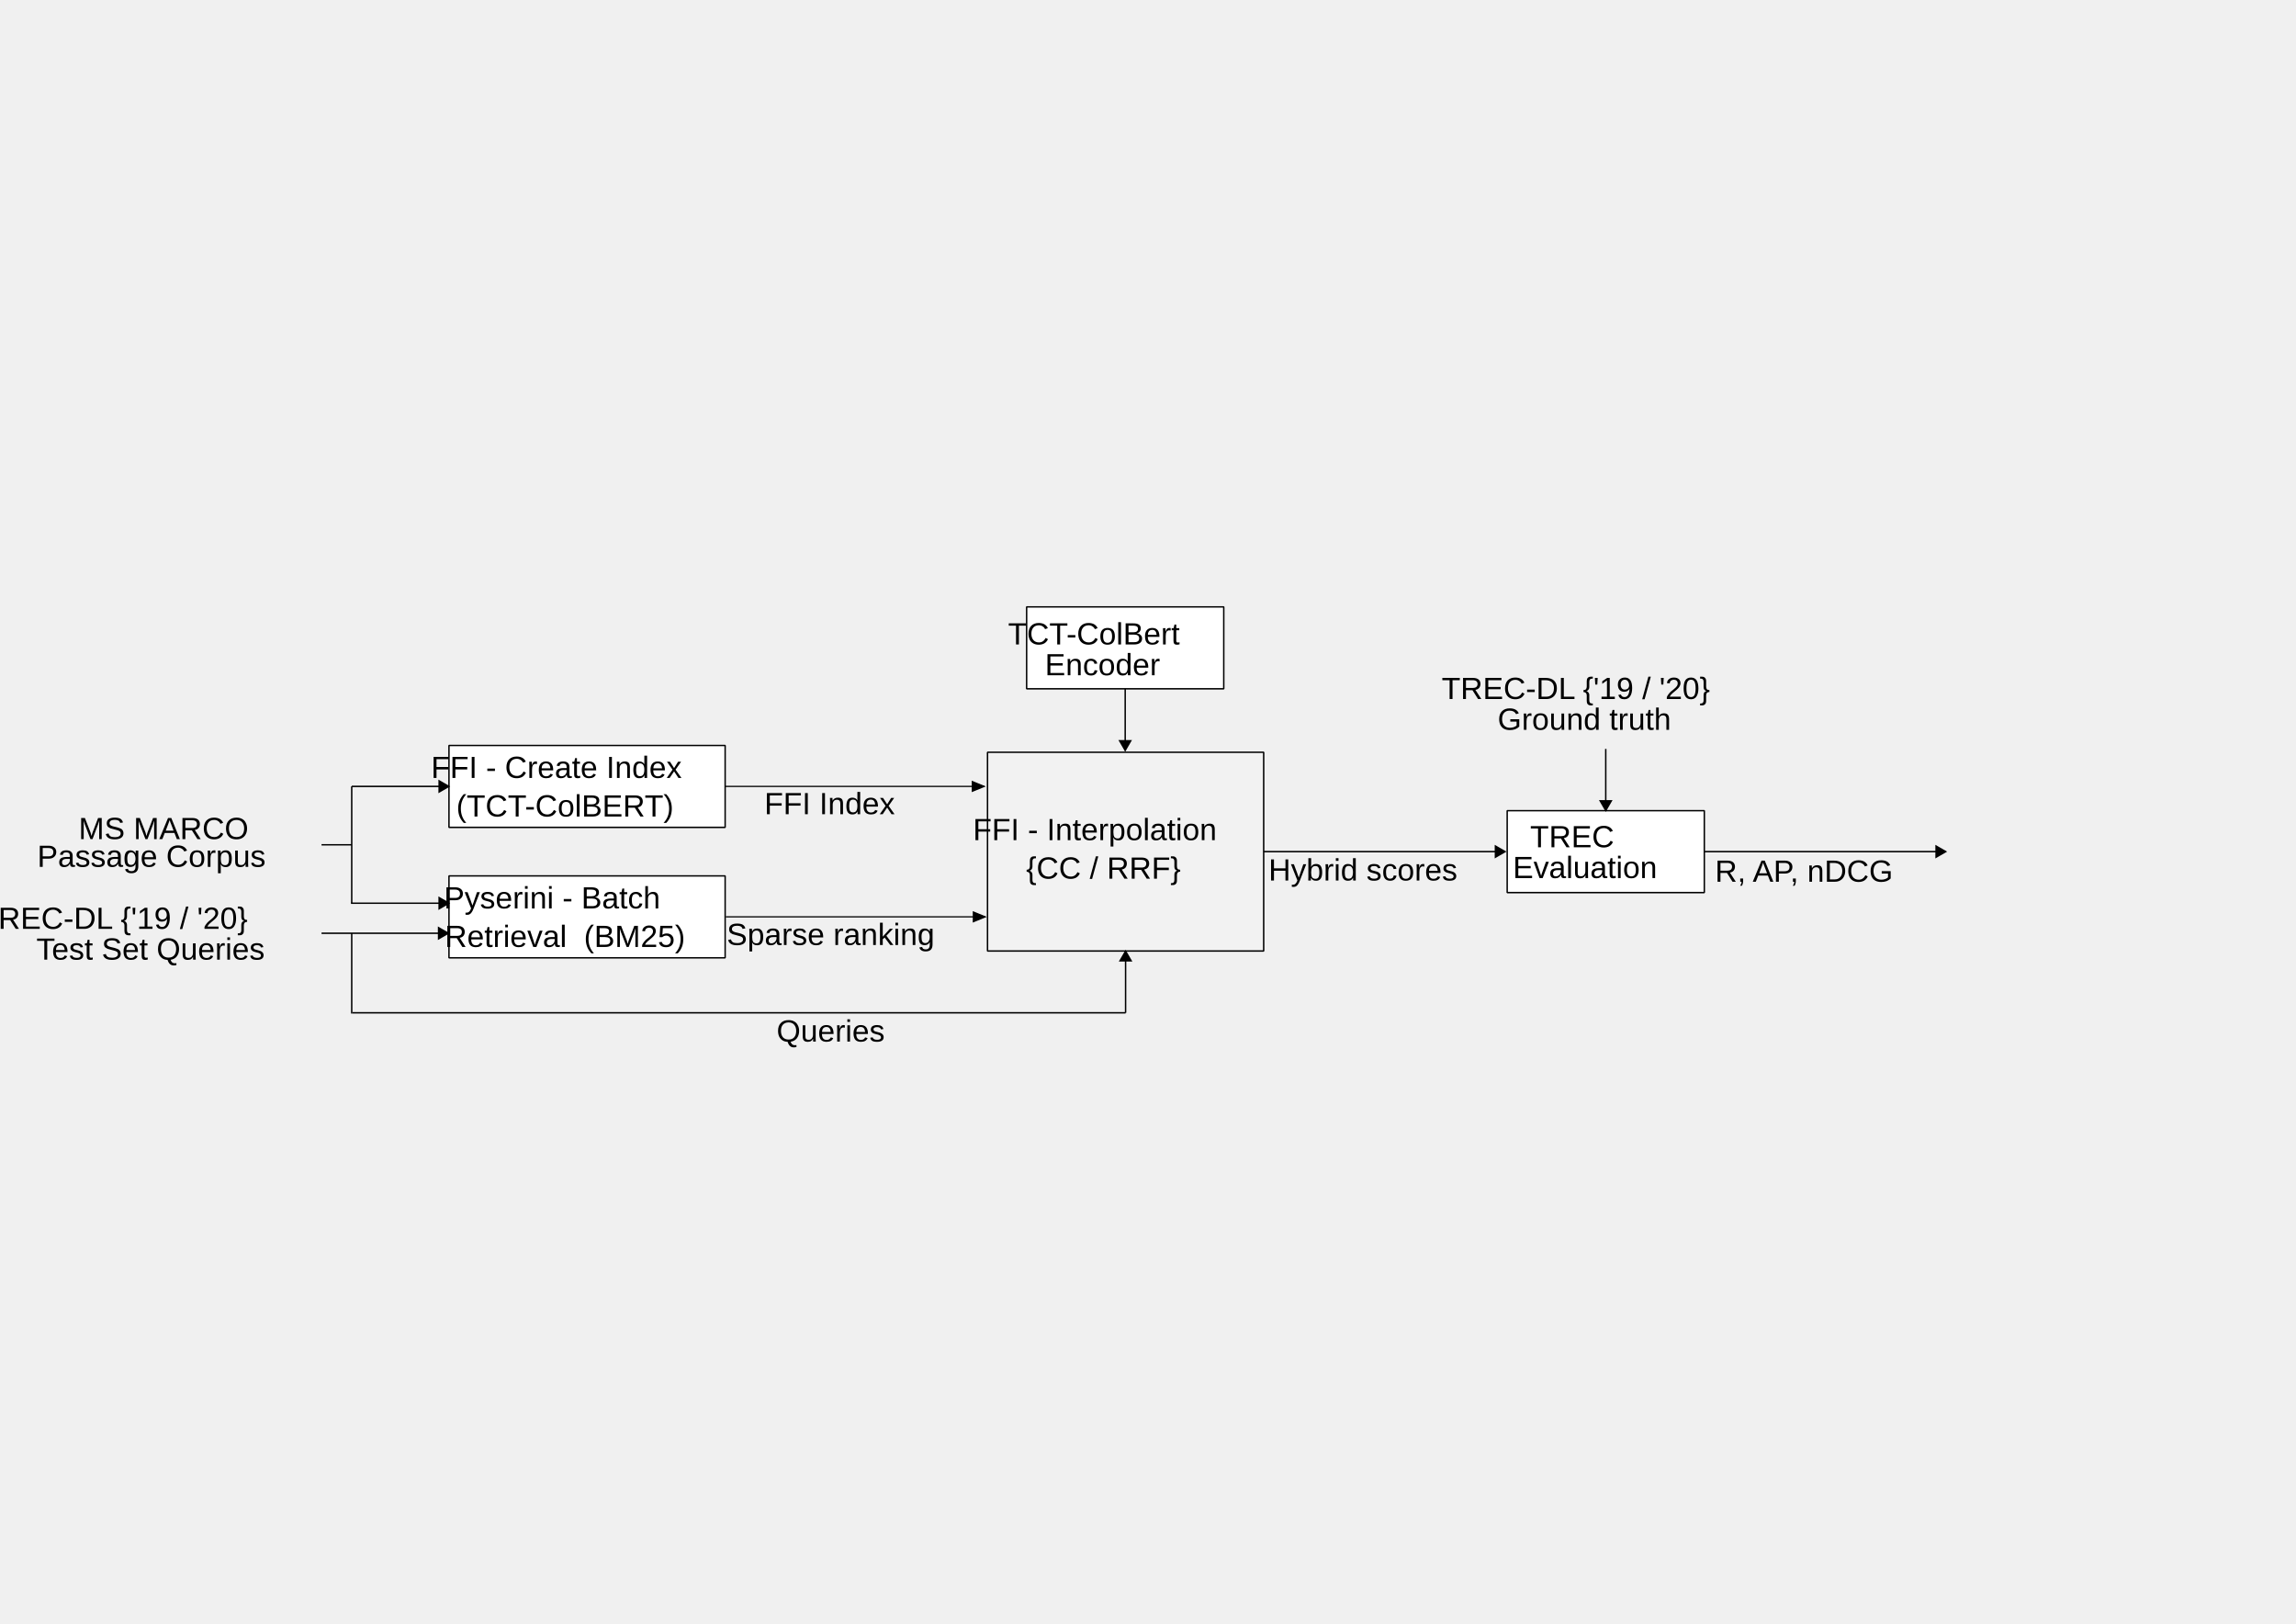
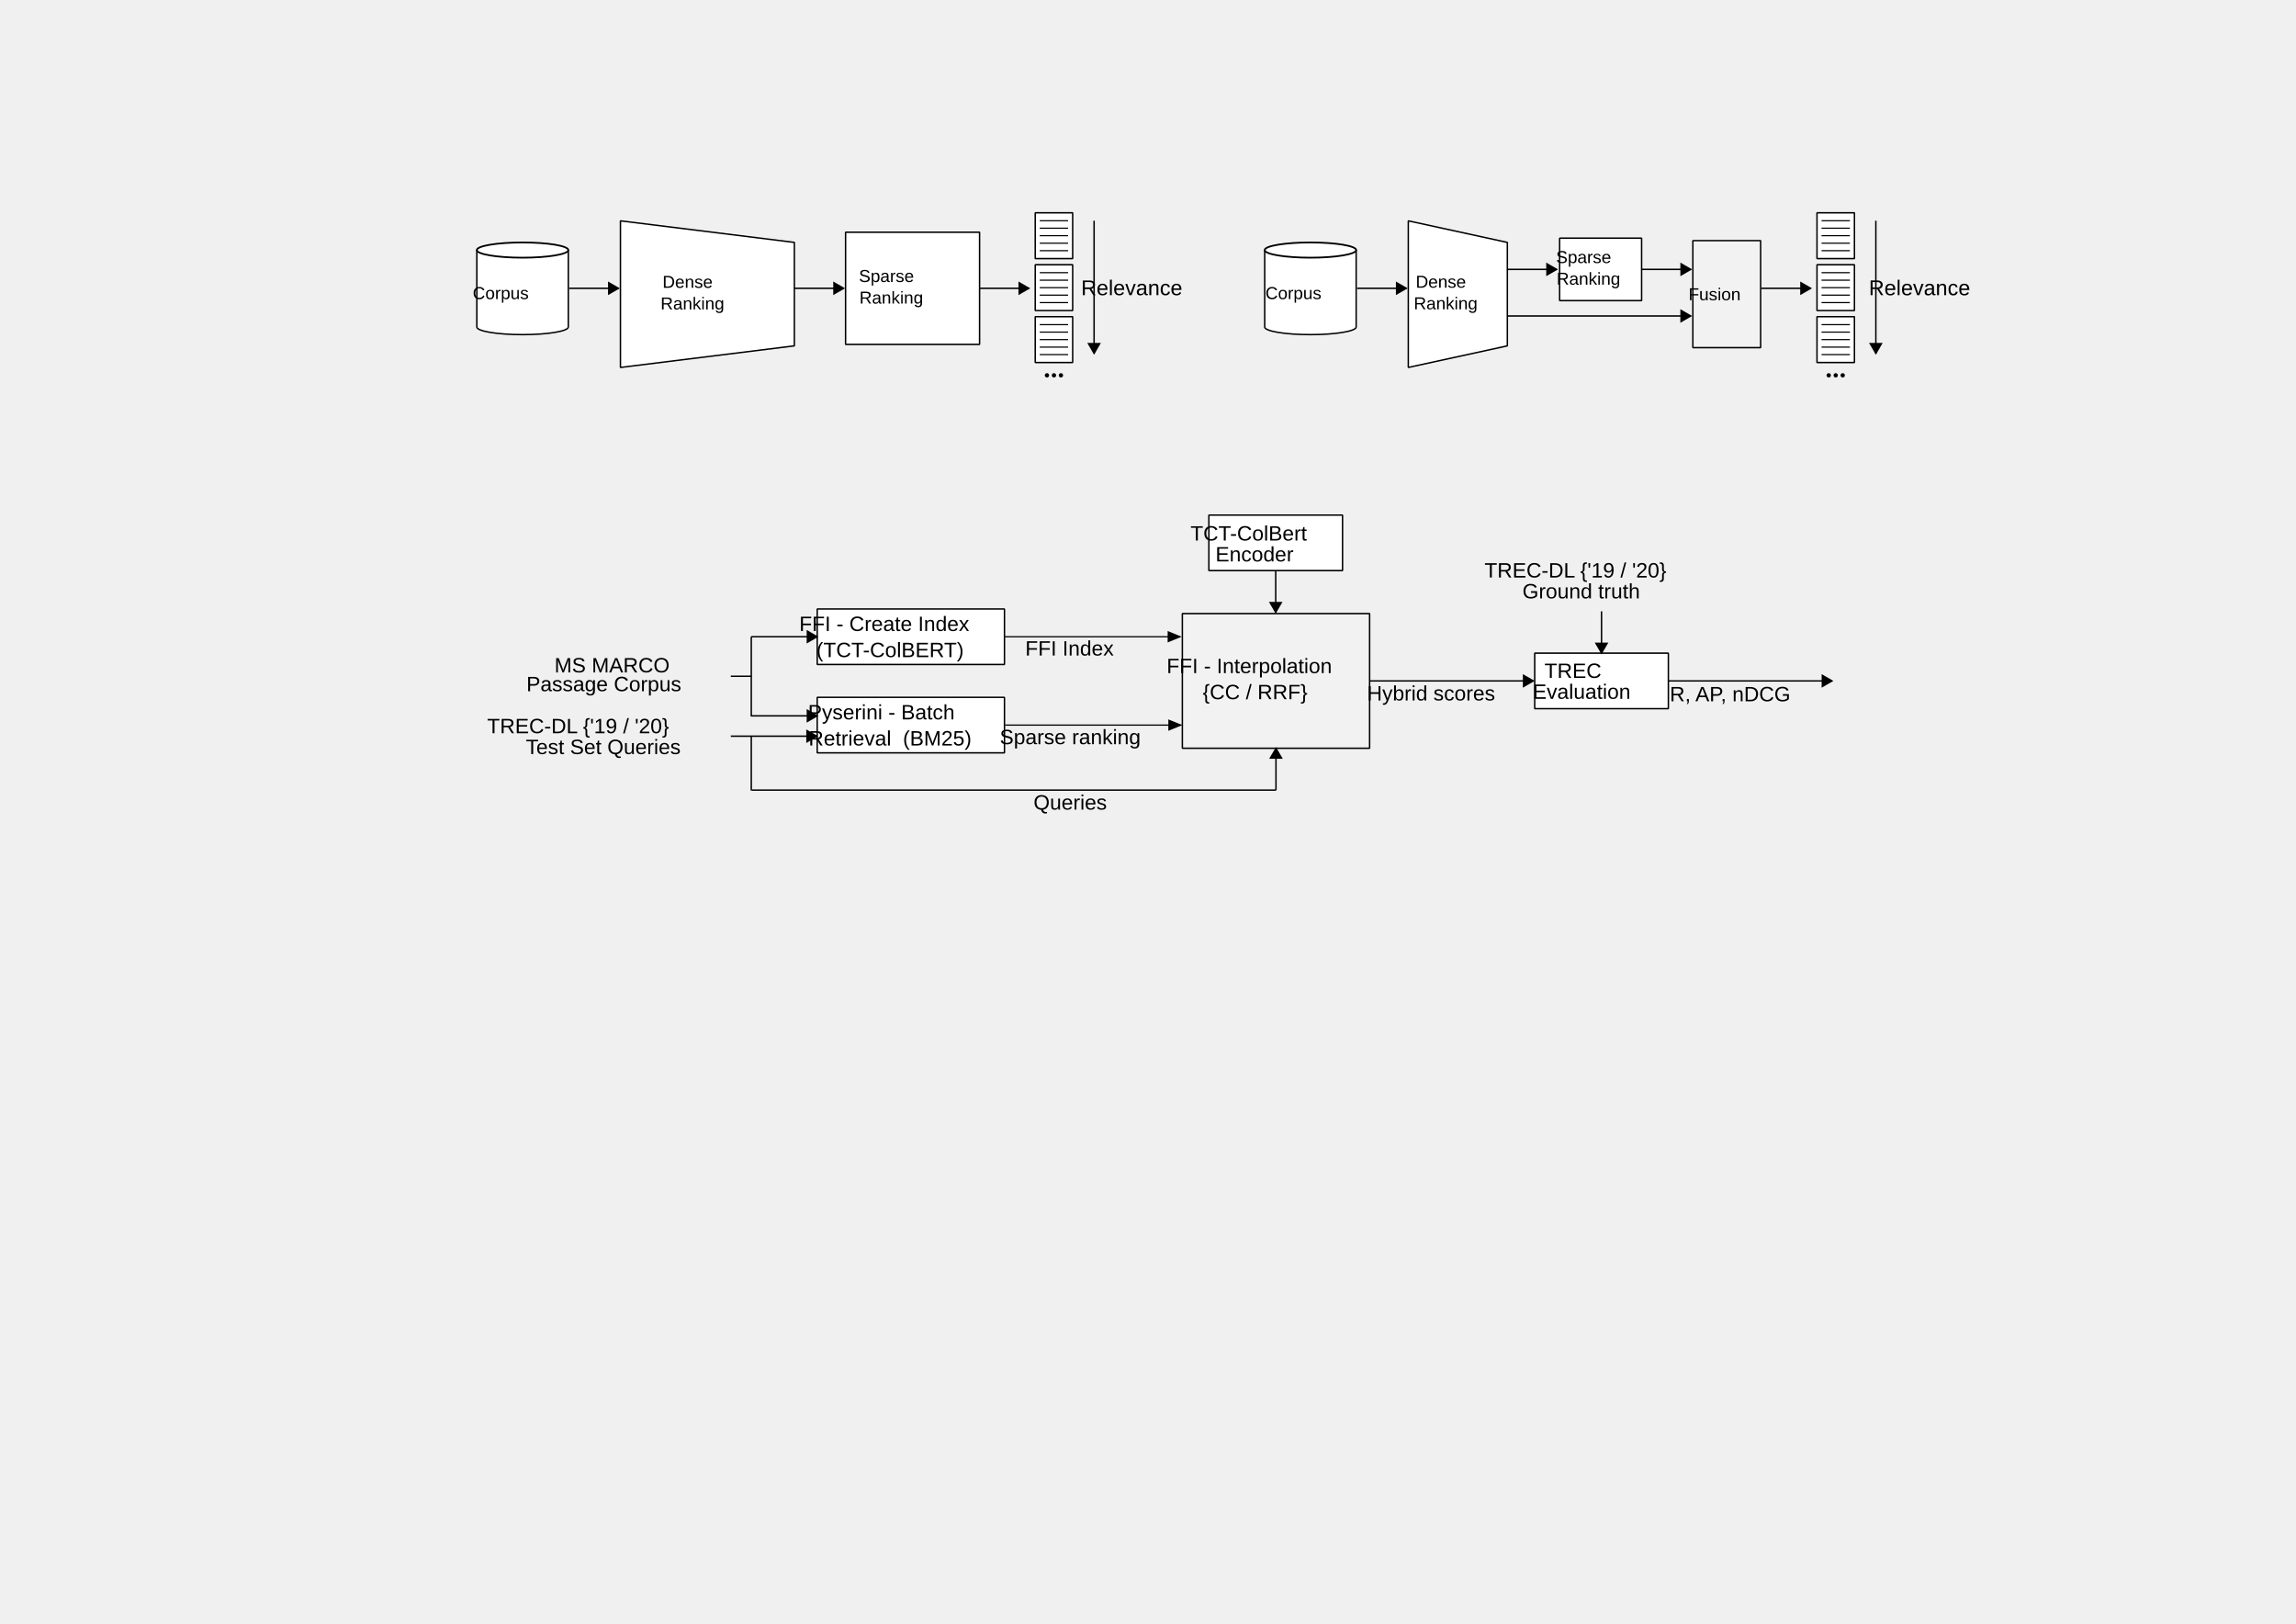
<svg xmlns="http://www.w3.org/2000/svg" width="297mm" height="210mm" viewBox="0 0 297 210" version="1.1" id="svg5" xml:space="preserve">
  <defs id="defs2">
    <marker style="overflow:visible" id="TriangleStart" refX="3" refY="0" orient="auto-start-reverse" markerWidth="8.189" markerHeight="9.467" viewBox="0 0 5.324 6.155" preserveAspectRatio="xMidYMid">
      <path transform="scale(0.5)" style="fill:context-stroke;fill-rule:evenodd;stroke:context-stroke;stroke-width:1pt" d="M 5.77,0 -2.88,5 V -5 Z" id="path135" />
    </marker>
  </defs>
  <g id="layer1">
-     <rect style="fill:#ffffff;stroke:#000000;stroke-width:0.186;stroke-linejoin:bevel" id="rect4303" width="25.499" height="10.596" x="132.801" y="78.489" />
-     <rect style="fill:#ffffff;stroke:#000000;stroke-width:0.186;stroke-linejoin:bevel" id="rect661" width="35.724" height="10.596" x="58.077" y="113.283" />
-     <rect style="fill:#ffffff;stroke:#000000;stroke-width:0.186;stroke-linejoin:bevel" id="rect677" width="35.724" height="10.596" x="58.077" y="96.412" />
-     <rect style="fill:#f2f2f2;stroke:#000000;stroke-width:0.186;stroke-linejoin:bevel" id="rect234" width="35.724" height="25.705" x="127.74" y="97.293" />
-     <text xml:space="preserve" style="font-size:3.991px;font-family:arial;-inkscape-font-specification:arial;text-align:center;text-anchor:middle;fill:#000000;stroke:none;stroke-width:0.186;stroke-linejoin:bevel" x="145.271" y="108.841" id="text342" transform="scale(1.001645,0.9983575)">
-       <tspan id="tspan340" x="145.271" y="108.841" style="fill:#000000;stroke:none;stroke-width:0.186">FFI - Interpolation</tspan>
-       <tspan x="145.271" y="113.829" style="fill:#000000;stroke:none;stroke-width:0.186" id="tspan659">{CC / RRF}</tspan>
-     </text>
-     <text xml:space="preserve" style="font-size:3.991px;font-family:arial;-inkscape-font-specification:arial;text-align:center;text-anchor:middle;fill:#000000;stroke:none;stroke-width:0.186;stroke-linejoin:bevel" x="75.737" y="117.685" id="text667" transform="scale(1.001645,0.9983575)">
-       <tspan x="75.737" y="117.685" style="fill:#000000;stroke:none;stroke-width:0.186" id="tspan665">Pyserini - Batch </tspan>
-       <tspan x="75.737" y="122.674" style="fill:#000000;stroke:none;stroke-width:0.186" id="tspan671">Retrieval  (BM25)</tspan>
-     </text>
-     <text xml:space="preserve" style="font-size:3.991px;font-family:arial;-inkscape-font-specification:arial;text-align:center;text-anchor:middle;fill:#000000;stroke:none;stroke-width:0.186;stroke-linejoin:bevel" x="75.737" y="100.787" id="text683" transform="scale(1.001645,0.9983575)">
-       <tspan x="75.737" y="100.787" style="fill:#000000;stroke:none;stroke-width:0.186" id="tspan681">FFI - Create Index</tspan>
-       <tspan x="76.291" y="105.776" style="fill:#000000;stroke:none;stroke-width:0.186" id="tspan687">(TCT-ColBERT) </tspan>
-     </text>
-     <text xml:space="preserve" style="font-size:3.991px;line-height:0.9;font-family:arial;-inkscape-font-specification:arial;text-align:center;text-anchor:middle;fill:#000000;stroke:none;stroke-width:0.186;stroke-linejoin:bevel" x="39.863" y="108.703" id="text1806" transform="scale(1.001645,0.9983575)">
-       <tspan x="39.863" y="108.703" style="text-align:end;text-anchor:end;fill:#000000;stroke:none;stroke-width:0.186" id="tspan1804">MS MARCO</tspan>
-       <tspan x="39.863" y="112.295" style="text-align:end;text-anchor:end;fill:#000000;stroke:none;stroke-width:0.186" id="tspan1810">Passage Corpus</tspan>
-     </text>
-     <path style="fill:#000000;stroke:#000000;stroke-width:0.186;stroke-linejoin:bevel" d="m 45.497,101.71 v 15.104" id="path1812" />
-     <path style="fill:#000000;stroke:#000000;stroke-width:0.186;stroke-linejoin:bevel;marker-start:url(#TriangleStart)" d="M 58.077,101.71 H 45.497" id="path1782" />
-     <path style="fill:#000000;stroke:#000000;stroke-width:0.186;stroke-linejoin:bevel;marker-start:url(#TriangleStart)" d="M 58.077,116.814 H 45.404" id="path1784" />
-     <path style="fill:#000000;stroke:#000000;stroke-width:0.186;stroke-linejoin:bevel;marker-start:url(#TriangleStart)" d="M 58.005,120.7 H 41.593" id="path1814" />
-     <text xml:space="preserve" style="font-size:3.991px;line-height:1;font-family:arial;-inkscape-font-specification:arial;text-align:center;text-anchor:middle;fill:#000000;stroke:none;stroke-width:0.186;stroke-linejoin:bevel" x="39.738" y="120.331" id="text1820" transform="scale(1.001645,0.9983575)">
-       <tspan x="39.738" y="120.331" style="text-align:end;text-anchor:end;fill:#000000;stroke:none;stroke-width:0.186" id="tspan1818">TREC-DL {'19 / '20}</tspan>
-       <tspan x="39.738" y="124.322" style="text-align:end;text-anchor:end;fill:#000000;stroke:none;stroke-width:0.186" id="tspan1824">Test Set Queries</tspan>
-     </text>
-     <path style="fill:#000000;stroke:#000000;stroke-width:0.186;stroke-linejoin:bevel" d="M 45.497,109.262 H 41.593" id="path1826" />
-     <g id="g1856" transform="matrix(1.411115,0,0,1,-45.32982,0)" style="stroke-width:0.842">
-       <path style="fill:#000000;stroke:#000000;stroke-width:0.157;stroke-linejoin:bevel;marker-start:url(#TriangleStart)" d="M 122.448,118.581 H 98.656" id="path759" />
-       <path style="fill:#000000;stroke:#000000;stroke-width:0.157;stroke-linejoin:bevel;marker-start:url(#TriangleStart)" d="M 122.355,101.71 H 98.563" id="path1852" />
-     </g>
-     <text xml:space="preserve" style="font-size:3.991px;font-family:arial;-inkscape-font-specification:arial;text-align:center;text-anchor:middle;fill:#000000;stroke:none;stroke-width:0.186;stroke-linejoin:bevel" x="109.911" y="105.477" id="text1944" transform="scale(1.001645,0.9983575)">
-       <tspan x="109.911" y="105.477" style="fill:#000000;stroke:none;stroke-width:0.186" id="tspan1942">FFI Index</tspan>
-     </text>
-     <text xml:space="preserve" style="font-size:3.991px;font-family:arial;-inkscape-font-specification:arial;text-align:center;text-anchor:middle;fill:#000000;stroke:none;stroke-width:0.186;stroke-linejoin:bevel" x="110.047" y="122.424" id="text1950" transform="scale(1.001645,0.9983575)">
-       <tspan x="110.047" y="122.424" style="fill:#000000;stroke:none;stroke-width:0.186" id="tspan1948">Sparse ranking</tspan>
-     </text>
-     <text xml:space="preserve" style="font-size:3.991px;line-height:1;font-family:arial;-inkscape-font-specification:arial;text-align:center;text-anchor:middle;fill:#000000;stroke:none;stroke-width:0.186;stroke-linejoin:bevel" x="145.148" y="83.49" id="text2735" transform="scale(1.001645,0.9983575)">
-       <tspan x="145.148" y="83.49" style="fill:#000000;stroke:none;stroke-width:0.186" id="tspan2733">TCT-ColBert</tspan>
-       <tspan x="145.148" y="87.481" style="fill:#000000;stroke:none;stroke-width:0.186" id="tspan4213">Encoder</tspan>
-     </text>
-     <path style="fill:#000000;stroke:#000000;stroke-width:0.186;stroke-linejoin:bevel;marker-start:url(#TriangleStart)" d="M 145.55,97.075 V 89.085" id="path4219" />
-     <path style="fill:#000000;stroke:#000000;stroke-width:0.186;stroke-linejoin:bevel;marker-start:url(#TriangleStart)" d="m 145.601,122.998 v 7.99" id="path4251" />
-     <path style="fill:#000000;stroke:#000000;stroke-width:0.186;stroke-linejoin:bevel" d="M 145.601,130.988 H 45.59" id="path4255" />
-     <path style="fill:#000000;stroke:#000000;stroke-width:0.186;stroke-linejoin:bevel" d="m 45.497,120.7 v 10.381" id="path4257" />
-     <text xml:space="preserve" style="font-size:3.991px;font-family:arial;-inkscape-font-specification:arial;text-align:center;text-anchor:middle;fill:#000000;stroke:none;stroke-width:0.186;stroke-linejoin:bevel" x="110.051" y="134.935" id="text4358" transform="scale(1.001645,0.9983575)">
-       <tspan x="110.051" y="134.935" style="fill:#000000;stroke:none;stroke-width:0.186" id="tspan4356">Queries</tspan>
-     </text>
-     <path style="fill:#000000;stroke:#000000;stroke-width:0.186;stroke-linejoin:bevel;marker-start:url(#TriangleStart)" d="M 194.715,110.145 H 163.463" id="path4409" />
-     <rect style="fill:#ffffff;stroke:#000000;stroke-width:0.186;stroke-linejoin:bevel" id="rect4415" width="25.499" height="10.596" x="194.963" y="104.847" />
-     <text xml:space="preserve" style="font-size:3.991px;line-height:1;font-family:arial;-inkscape-font-specification:arial;text-align:center;text-anchor:middle;fill:#000000;stroke:none;stroke-width:0.186;stroke-linejoin:bevel" x="207.466" y="109.76" id="text4421" transform="scale(1.001645,0.9983575)">
-       <tspan x="207.466" y="109.76" style="fill:#000000;stroke:none;stroke-width:0.186" id="tspan4425">TREC </tspan>
-       <tspan x="207.466" y="113.751" style="fill:#000000;stroke:none;stroke-width:0.186" id="tspan515">Evaluation</tspan>
-     </text>
-     <text xml:space="preserve" style="font-size:3.991px;font-family:arial;-inkscape-font-specification:arial;text-align:center;text-anchor:middle;fill:#000000;stroke:none;stroke-width:0.186;stroke-linejoin:bevel" x="178.791" y="114.065" id="text4429" transform="scale(1.001645,0.9983575)">
-       <tspan x="178.791" y="114.065" style="fill:#000000;stroke:none;stroke-width:0.186" id="tspan4427">Hybrid scores</tspan>
-     </text>
-     <path style="fill:#000000;stroke:#000000;stroke-width:0.186;stroke-linejoin:bevel;marker-start:url(#TriangleStart)" d="M 207.713,104.847 V 96.858" id="path4431" />
-     <text xml:space="preserve" style="font-size:3.991px;line-height:1;font-family:arial;-inkscape-font-specification:arial;text-align:center;text-anchor:middle;fill:#000000;stroke:none;stroke-width:0.186;stroke-linejoin:bevel" x="207.382" y="90.556" id="text4655" transform="scale(1.001645,0.9983575)">
-       <tspan x="207.382" y="90.556" style="fill:#000000;stroke:none;stroke-width:0.186" id="tspan4653">TREC-DL {'19 / '20}</tspan>
-       <tspan x="207.382" y="94.547" style="fill:#000000;stroke:none;stroke-width:0.186" id="tspan4659">Ground truth</tspan>
-     </text>
-     <path style="fill:#000000;stroke:#000000;stroke-width:0.186;stroke-linejoin:bevel;marker-start:url(#TriangleStart)" d="M 251.715,110.145 H 220.463" id="path4719" />
-     <text xml:space="preserve" style="font-size:3.991px;font-family:arial;-inkscape-font-specification:arial;text-align:center;text-anchor:middle;fill:#000000;stroke:none;stroke-width:0.186;stroke-linejoin:bevel" x="235.748" y="114.227" id="text4782" transform="scale(1.001645,0.9983575)">
-       <tspan x="235.748" y="114.227" style="fill:#000000;stroke:none;stroke-width:0.186" id="tspan4780">R, AP, nDCG</tspan>
-     </text>
+     <g id="g3992" transform="matrix(0.6780217,0,0,0.6774891,66.3339,13.44288)" style="stroke-width:1.475">
+       <rect style="fill:#ffffff;stroke:#000000;stroke-width:0.274;stroke-linejoin:bevel" id="rect4303" width="25.499" height="10.596" x="132.801" y="78.489" />
+       <rect style="fill:#ffffff;stroke:#000000;stroke-width:0.274;stroke-linejoin:bevel" id="rect661" width="35.724" height="10.596" x="58.077" y="113.283" />
+       <rect style="fill:#ffffff;stroke:#000000;stroke-width:0.274;stroke-linejoin:bevel" id="rect677" width="35.724" height="10.596" x="58.077" y="96.412" />
+       <rect style="fill:#f2f2f2;stroke:#000000;stroke-width:0.274;stroke-linejoin:bevel" id="rect234" width="35.724" height="25.705" x="127.74" y="97.293" />
+       <text xml:space="preserve" style="font-size:3.991px;font-family:arial;-inkscape-font-specification:arial;text-align:center;text-anchor:middle;fill:#000000;stroke:none;stroke-width:0.274;stroke-linejoin:bevel" x="145.271" y="108.841" id="text342" transform="scale(1.001645,0.9983575)">
+         <tspan id="tspan340" x="145.271" y="108.841" style="fill:#000000;stroke:none;stroke-width:0.274">FFI - Interpolation</tspan>
+         <tspan x="145.271" y="113.829" style="fill:#000000;stroke:none;stroke-width:0.274" id="tspan659">{CC / RRF}</tspan>
+       </text>
+       <text xml:space="preserve" style="font-size:3.991px;font-family:arial;-inkscape-font-specification:arial;text-align:center;text-anchor:middle;fill:#000000;stroke:none;stroke-width:0.274;stroke-linejoin:bevel" x="75.737" y="117.685" id="text667" transform="scale(1.001645,0.9983575)">
+         <tspan x="75.737" y="117.685" style="fill:#000000;stroke:none;stroke-width:0.274" id="tspan665">Pyserini - Batch </tspan>
+         <tspan x="75.737" y="122.674" style="fill:#000000;stroke:none;stroke-width:0.274" id="tspan671">Retrieval  (BM25)</tspan>
+       </text>
+       <text xml:space="preserve" style="font-size:3.991px;font-family:arial;-inkscape-font-specification:arial;text-align:center;text-anchor:middle;fill:#000000;stroke:none;stroke-width:0.274;stroke-linejoin:bevel" x="75.737" y="100.787" id="text683" transform="scale(1.001645,0.9983575)">
+         <tspan x="75.737" y="100.787" style="fill:#000000;stroke:none;stroke-width:0.274" id="tspan681">FFI - Create Index</tspan>
+         <tspan x="76.291" y="105.776" style="fill:#000000;stroke:none;stroke-width:0.274" id="tspan687">(TCT-ColBERT) </tspan>
+       </text>
+       <text xml:space="preserve" style="font-size:3.991px;line-height:0.9;font-family:arial;-inkscape-font-specification:arial;text-align:center;text-anchor:middle;fill:#000000;stroke:none;stroke-width:0.274;stroke-linejoin:bevel" x="39.863" y="108.703" id="text1806" transform="scale(1.001645,0.9983575)">
+         <tspan x="39.863" y="108.703" style="text-align:end;text-anchor:end;fill:#000000;stroke:none;stroke-width:0.274" id="tspan1804">MS MARCO</tspan>
+         <tspan x="39.863" y="112.295" style="text-align:end;text-anchor:end;fill:#000000;stroke:none;stroke-width:0.274" id="tspan1810">Passage Corpus</tspan>
+       </text>
+       <path style="fill:#000000;stroke:#000000;stroke-width:0.274;stroke-linejoin:bevel" d="m 45.497,101.71 v 15.104" id="path1812" />
+       <path style="fill:#000000;stroke:#000000;stroke-width:0.274;stroke-linejoin:bevel;marker-start:url(#TriangleStart)" d="M 58.077,101.71 H 45.497" id="path1782" />
+       <path style="fill:#000000;stroke:#000000;stroke-width:0.274;stroke-linejoin:bevel;marker-start:url(#TriangleStart)" d="M 58.077,116.814 H 45.404" id="path1784" />
+       <path style="fill:#000000;stroke:#000000;stroke-width:0.274;stroke-linejoin:bevel;marker-start:url(#TriangleStart)" d="M 58.005,120.7 H 41.593" id="path1814" />
+       <text xml:space="preserve" style="font-size:3.991px;line-height:1;font-family:arial;-inkscape-font-specification:arial;text-align:center;text-anchor:middle;fill:#000000;stroke:none;stroke-width:0.274;stroke-linejoin:bevel" x="39.738" y="120.331" id="text1820" transform="scale(1.001645,0.9983575)">
+         <tspan x="39.738" y="120.331" style="text-align:end;text-anchor:end;fill:#000000;stroke:none;stroke-width:0.274" id="tspan1818">TREC-DL {'19 / '20}</tspan>
+         <tspan x="39.738" y="124.322" style="text-align:end;text-anchor:end;fill:#000000;stroke:none;stroke-width:0.274" id="tspan1824">Test Set Queries</tspan>
+       </text>
+       <path style="fill:#000000;stroke:#000000;stroke-width:0.274;stroke-linejoin:bevel" d="M 45.497,109.262 H 41.593" id="path1826" />
+       <g id="g1856" transform="matrix(1.411115,0,0,1,-45.32982,0)" style="stroke-width:1.242">
+         <path style="fill:#000000;stroke:#000000;stroke-width:0.231;stroke-linejoin:bevel;marker-start:url(#TriangleStart)" d="M 122.448,118.581 H 98.656" id="path759" />
+         <path style="fill:#000000;stroke:#000000;stroke-width:0.231;stroke-linejoin:bevel;marker-start:url(#TriangleStart)" d="M 122.355,101.71 H 98.563" id="path1852" />
+       </g>
+       <text xml:space="preserve" style="font-size:3.991px;font-family:arial;-inkscape-font-specification:arial;text-align:center;text-anchor:middle;fill:#000000;stroke:none;stroke-width:0.274;stroke-linejoin:bevel" x="109.911" y="105.477" id="text1944" transform="scale(1.001645,0.9983575)">
+         <tspan x="109.911" y="105.477" style="fill:#000000;stroke:none;stroke-width:0.274" id="tspan1942">FFI Index</tspan>
+       </text>
+       <text xml:space="preserve" style="font-size:3.991px;font-family:arial;-inkscape-font-specification:arial;text-align:center;text-anchor:middle;fill:#000000;stroke:none;stroke-width:0.274;stroke-linejoin:bevel" x="110.047" y="122.424" id="text1950" transform="scale(1.001645,0.9983575)">
+         <tspan x="110.047" y="122.424" style="fill:#000000;stroke:none;stroke-width:0.274" id="tspan1948">Sparse ranking</tspan>
+       </text>
+       <text xml:space="preserve" style="font-size:3.991px;line-height:1;font-family:arial;-inkscape-font-specification:arial;text-align:center;text-anchor:middle;fill:#000000;stroke:none;stroke-width:0.274;stroke-linejoin:bevel" x="145.148" y="83.49" id="text2735" transform="scale(1.001645,0.9983575)">
+         <tspan x="145.148" y="83.49" style="fill:#000000;stroke:none;stroke-width:0.274" id="tspan2733">TCT-ColBert</tspan>
+         <tspan x="145.148" y="87.481" style="fill:#000000;stroke:none;stroke-width:0.274" id="tspan4213">Encoder</tspan>
+       </text>
+       <path style="fill:#000000;stroke:#000000;stroke-width:0.274;stroke-linejoin:bevel;marker-start:url(#TriangleStart)" d="M 145.55,97.075 V 89.085" id="path4219" />
+       <path style="fill:#000000;stroke:#000000;stroke-width:0.274;stroke-linejoin:bevel;marker-start:url(#TriangleStart)" d="m 145.601,122.998 v 7.99" id="path4251" />
+       <path style="fill:#000000;stroke:#000000;stroke-width:0.274;stroke-linejoin:bevel" d="M 145.601,130.988 H 45.59" id="path4255" />
+       <path style="fill:#000000;stroke:#000000;stroke-width:0.274;stroke-linejoin:bevel" d="m 45.497,120.7 v 10.381" id="path4257" />
+       <text xml:space="preserve" style="font-size:3.991px;font-family:arial;-inkscape-font-specification:arial;text-align:center;text-anchor:middle;fill:#000000;stroke:none;stroke-width:0.274;stroke-linejoin:bevel" x="110.051" y="134.935" id="text4358" transform="scale(1.001645,0.9983575)">
+         <tspan x="110.051" y="134.935" style="fill:#000000;stroke:none;stroke-width:0.274" id="tspan4356">Queries</tspan>
+       </text>
+       <path style="fill:#000000;stroke:#000000;stroke-width:0.274;stroke-linejoin:bevel;marker-start:url(#TriangleStart)" d="M 194.715,110.145 H 163.463" id="path4409" />
+       <rect style="fill:#ffffff;stroke:#000000;stroke-width:0.274;stroke-linejoin:bevel" id="rect4415" width="25.499" height="10.596" x="194.963" y="104.847" />
+       <text xml:space="preserve" style="font-size:3.991px;line-height:1;font-family:arial;-inkscape-font-specification:arial;text-align:center;text-anchor:middle;fill:#000000;stroke:none;stroke-width:0.274;stroke-linejoin:bevel" x="207.466" y="109.76" id="text4421" transform="scale(1.001645,0.9983575)">
+         <tspan x="207.466" y="109.76" style="fill:#000000;stroke:none;stroke-width:0.274" id="tspan4425">TREC </tspan>
+         <tspan x="207.466" y="113.751" style="fill:#000000;stroke:none;stroke-width:0.274" id="tspan515">Evaluation</tspan>
+       </text>
+       <text xml:space="preserve" style="font-size:3.991px;font-family:arial;-inkscape-font-specification:arial;text-align:center;text-anchor:middle;fill:#000000;stroke:none;stroke-width:0.274;stroke-linejoin:bevel" x="178.791" y="114.065" id="text4429" transform="scale(1.001645,0.9983575)">
+         <tspan x="178.791" y="114.065" style="fill:#000000;stroke:none;stroke-width:0.274" id="tspan4427">Hybrid scores</tspan>
+       </text>
+       <path style="fill:#000000;stroke:#000000;stroke-width:0.274;stroke-linejoin:bevel;marker-start:url(#TriangleStart)" d="M 207.713,104.847 V 96.858" id="path4431" />
+       <text xml:space="preserve" style="font-size:3.991px;line-height:1;font-family:arial;-inkscape-font-specification:arial;text-align:center;text-anchor:middle;fill:#000000;stroke:none;stroke-width:0.274;stroke-linejoin:bevel" x="207.382" y="90.556" id="text4655" transform="scale(1.001645,0.9983575)">
+         <tspan x="207.382" y="90.556" style="fill:#000000;stroke:none;stroke-width:0.274" id="tspan4653">TREC-DL {'19 / '20}</tspan>
+         <tspan x="207.382" y="94.547" style="fill:#000000;stroke:none;stroke-width:0.274" id="tspan4659">Ground truth</tspan>
+       </text>
+       <path style="fill:#000000;stroke:#000000;stroke-width:0.274;stroke-linejoin:bevel;marker-start:url(#TriangleStart)" d="M 251.715,110.145 H 220.463" id="path4719" />
+       <text xml:space="preserve" style="font-size:3.991px;font-family:arial;-inkscape-font-specification:arial;text-align:center;text-anchor:middle;fill:#000000;stroke:none;stroke-width:0.274;stroke-linejoin:bevel" x="235.748" y="114.227" id="text4782" transform="scale(1.001645,0.9983575)">
+         <tspan x="235.748" y="114.227" style="fill:#000000;stroke:none;stroke-width:0.274" id="tspan4780">R, AP, nDCG</tspan>
+       </text>
+     </g>
+     <g id="g3206" transform="matrix(0.9126772,0,0,0.9123807,9.479866,3.340831)" style="stroke-width:1.096">
+       <g id="g2718" transform="matrix(0.8811445,0,0,0.8838128,-2.291849,0.5620222)" style="stroke-width:1.242">
+         <g id="g2660" transform="matrix(0.8611024,0,0,0.8617502,22.27095,4.565596)" style="stroke-width:1.442">
+           <rect style="fill:#ffffff;stroke:#000000;stroke-width:0.268;stroke-linejoin:bevel" id="rect2512" width="6.993" height="8.528" x="156.844" y="28.76" />
+           <g id="g2651" transform="translate(0.02911503,-0.02042534)" style="stroke-width:1.442">
+             <path style="fill:#ffffff;stroke:#000000;stroke-width:0.216;stroke-linejoin:bevel;stroke-dasharray:none;stop-color:#000000" d="m 157.664,31.651 h 5.296" id="path2636" />
+             <path style="fill:#ffffff;stroke:#000000;stroke-width:0.216;stroke-linejoin:bevel;stroke-dasharray:none;stop-color:#000000" d="m 157.664,30.257 h 5.296" id="path2638" />
+             <path style="fill:#ffffff;stroke:#000000;stroke-width:0.216;stroke-linejoin:bevel;stroke-dasharray:none;stop-color:#000000" d="m 157.664,33.045 h 5.296" id="path2640" />
+             <path style="fill:#ffffff;stroke:#000000;stroke-width:0.216;stroke-linejoin:bevel;stroke-dasharray:none;stop-color:#000000" d="m 157.664,34.439 h 5.296" id="path2642" />
+             <path style="fill:#ffffff;stroke:#000000;stroke-width:0.216;stroke-linejoin:bevel;stroke-dasharray:none;stop-color:#000000" d="m 157.664,35.833 h 5.296" id="path2644" />
+           </g>
+         </g>
+         <g id="g2676" transform="matrix(0.8611024,0,0,0.8617502,22.27095,12.89854)" style="stroke-width:1.442">
+           <rect style="fill:#ffffff;stroke:#000000;stroke-width:0.268;stroke-linejoin:bevel" id="rect2662" width="6.993" height="8.528" x="156.844" y="28.76" />
+           <g id="g2674" transform="translate(0.02911503,-0.02042534)" style="stroke-width:1.442">
+             <path style="fill:#ffffff;stroke:#000000;stroke-width:0.216;stroke-linejoin:bevel;stroke-dasharray:none;stop-color:#000000" d="m 157.664,31.651 h 5.296" id="path2664" />
+             <path style="fill:#ffffff;stroke:#000000;stroke-width:0.216;stroke-linejoin:bevel;stroke-dasharray:none;stop-color:#000000" d="m 157.664,30.257 h 5.296" id="path2666" />
+             <path style="fill:#ffffff;stroke:#000000;stroke-width:0.216;stroke-linejoin:bevel;stroke-dasharray:none;stop-color:#000000" d="m 157.664,33.045 h 5.296" id="path2668" />
+             <path style="fill:#ffffff;stroke:#000000;stroke-width:0.216;stroke-linejoin:bevel;stroke-dasharray:none;stop-color:#000000" d="m 157.664,34.439 h 5.296" id="path2670" />
+             <path style="fill:#ffffff;stroke:#000000;stroke-width:0.216;stroke-linejoin:bevel;stroke-dasharray:none;stop-color:#000000" d="m 157.664,35.833 h 5.296" id="path2672" />
+           </g>
+         </g>
+         <g id="g2692" transform="matrix(0.8611024,0,0,0.8617502,22.27095,21.23149)" style="stroke-width:1.442">
+           <rect style="fill:#ffffff;stroke:#000000;stroke-width:0.268;stroke-linejoin:bevel" id="rect2678" width="6.993" height="8.528" x="156.844" y="28.76" />
+           <g id="g2690" transform="translate(0.02911503,-0.02042534)" style="stroke-width:1.442">
+             <path style="fill:#ffffff;stroke:#000000;stroke-width:0.216;stroke-linejoin:bevel;stroke-dasharray:none;stop-color:#000000" d="m 157.664,31.651 h 5.296" id="path2680" />
+             <path style="fill:#ffffff;stroke:#000000;stroke-width:0.216;stroke-linejoin:bevel;stroke-dasharray:none;stop-color:#000000" d="m 157.664,30.257 h 5.296" id="path2682" />
+             <path style="fill:#ffffff;stroke:#000000;stroke-width:0.216;stroke-linejoin:bevel;stroke-dasharray:none;stop-color:#000000" d="m 157.664,33.045 h 5.296" id="path2684" />
+             <path style="fill:#ffffff;stroke:#000000;stroke-width:0.216;stroke-linejoin:bevel;stroke-dasharray:none;stop-color:#000000" d="m 157.664,34.439 h 5.296" id="path2686" />
+             <path style="fill:#ffffff;stroke:#000000;stroke-width:0.216;stroke-linejoin:bevel;stroke-dasharray:none;stop-color:#000000" d="m 157.664,35.833 h 5.296" id="path2688" />
+           </g>
+         </g>
+       </g>
+       <g id="g2873" transform="translate(-19.91781)" style="stroke-width:1.096">
+         <circle style="fill:#000000;stroke:none;stroke-width:0.164;stroke-linejoin:bevel;stroke-dasharray:none;stop-color:#000000" id="path2864" cx="158.909" cy="49.542" r="0.307" />
+         <circle style="fill:#000000;stroke:none;stroke-width:0.164;stroke-linejoin:bevel;stroke-dasharray:none;stop-color:#000000" id="circle2866" cx="157.919" cy="49.542" r="0.307" />
+         <circle style="fill:#000000;stroke:none;stroke-width:0.164;stroke-linejoin:bevel;stroke-dasharray:none;stop-color:#000000" id="circle2868" cx="159.9" cy="49.542" r="0.307" />
+       </g>
+       <path style="fill:#000000;stroke:#000000;stroke-width:0.204;stroke-linejoin:bevel;marker-start:url(#TriangleStart)" d="m 144.68,46.45 v -18.829" id="path2875" />
+       <text xml:space="preserve" style="font-size:3.036px;font-family:arial;-inkscape-font-specification:arial;text-align:center;text-anchor:middle;fill:#000000;stroke:none;stroke-width:0.204;stroke-linejoin:bevel" x="152.729" y="38.244" id="text2879" transform="scale(1.001645,0.9983575)">
+         <tspan x="152.729" y="38.244" style="fill:#000000;stroke:none;stroke-width:0.204" id="tspan2877">Relevance</tspan>
+       </text>
+       <path id="rect349" style="fill:#ffffff;stroke:#000000;stroke-width:0.204;stroke-linejoin:bevel" d="m 77.55,27.643 24.65,3.058 v 14.665 l -24.65,3.058 z" />
+       <path style="fill:#000000;stroke:#000000;stroke-width:0.204;stroke-linejoin:bevel;marker-start:url(#TriangleStart)" d="M 77.29,37.206 H 70.282" id="path1768" />
+       <g id="g3144" transform="translate(8.235986)" style="stroke-width:1.096">
+         <g id="g3029" transform="matrix(0.6825206,0,0,0.6825442,19.58229,11.82003)" style="stroke-width:1.606">
+           <path id="rect401" style="fill:#ffffff;stroke:#000000;stroke-width:0.299;stroke-linejoin:bevel" d="m 43.043,29.254 v 15.905 h 0.015 a 9.497,1.58 0 0 0 -0.015,0.075 9.497,1.58 0 0 0 9.497,1.58 9.497,1.58 0 0 0 9.496,-1.58 9.497,1.58 0 0 0 -0.011,-0.075 h 0.011 V 29.254 Z" />
+           <ellipse style="fill:#ffffff;stroke:#000000;stroke-width:0.363;stroke-linejoin:bevel;stroke-dasharray:none;stop-color:#000000" id="path455" cx="52.54" cy="29.254" rx="9.497" ry="1.58" />
+         </g>
+         <text xml:space="preserve" style="font-size:2.457px;font-family:arial;-inkscape-font-specification:arial;text-align:center;text-anchor:middle;fill:#000000;stroke:none;stroke-width:0.204;stroke-linejoin:bevel" x="55.291" y="38.831" id="text2985" transform="scale(1.002474,0.9975325)">
+           <tspan x="55.291" y="38.831" style="fill:#000000;stroke:none;stroke-width:0.204" id="tspan2983">Corpus</tspan>
+         </text>
+       </g>
+       <text xml:space="preserve" style="font-size:2.457px;font-family:arial;-inkscape-font-specification:arial;text-align:center;text-anchor:middle;fill:#000000;stroke:none;stroke-width:0.204;stroke-linejoin:bevel" x="89.924" y="37.228" id="text3017" transform="scale(1.002474,0.9975325)">
+         <tspan x="89.924" y="37.228" style="fill:#000000;stroke:none;stroke-width:0.204" id="tspan3015">Dense</tspan>
+         <tspan x="89.924" y="40.299" style="fill:#000000;stroke:none;stroke-width:0.204" id="tspan3019">Ranking</tspan>
+       </text>
+       <g id="g3152" transform="translate(-8.128112)" style="stroke-width:1.096">
+         <rect style="fill:#ffffff;stroke:#000000;stroke-width:0.204;stroke-linejoin:bevel" id="rect351" width="18.993" height="15.905" x="117.586" y="29.254" />
+         <text xml:space="preserve" style="font-size:2.457px;font-family:arial;-inkscape-font-specification:arial;text-align:center;text-anchor:middle;fill:#000000;stroke:none;stroke-width:0.204;stroke-linejoin:bevel" x="126.834" y="36.399" id="text3025" transform="scale(1.002474,0.9975325)">
+           <tspan x="126.834" y="36.399" style="fill:#000000;stroke:none;stroke-width:0.204" id="tspan3021">Sparse</tspan>
+           <tspan x="126.834" y="39.469" style="fill:#000000;stroke:none;stroke-width:0.204" id="tspan3023">Ranking</tspan>
+         </text>
+       </g>
+       <path style="fill:#000000;stroke:#000000;stroke-width:0.204;stroke-linejoin:bevel;marker-start:url(#TriangleStart)" d="m 109.208,37.206 h -7.007" id="path3146" />
+       <path style="fill:#000000;stroke:#000000;stroke-width:0.204;stroke-linejoin:bevel;marker-start:url(#TriangleStart)" d="m 135.459,37.206 h -7.007" id="path3154" />
+     </g>
+     <g id="g3256" transform="matrix(0.8042005,0,0,0.8063737,108.5141,3.853609)" style="stroke-width:1.242">
+       <g id="g3222" transform="matrix(0.8611024,0,0,0.8617502,22.27095,4.565596)" style="stroke-width:1.442">
+         <rect style="fill:#ffffff;stroke:#000000;stroke-width:0.268;stroke-linejoin:bevel" id="rect3208" width="6.993" height="8.528" x="156.844" y="28.76" />
+         <g id="g3220" transform="translate(0.02911503,-0.02042534)" style="stroke-width:1.442">
+           <path style="fill:#ffffff;stroke:#000000;stroke-width:0.216;stroke-linejoin:bevel;stroke-dasharray:none;stop-color:#000000" d="m 157.664,31.651 h 5.296" id="path3210" />
+           <path style="fill:#ffffff;stroke:#000000;stroke-width:0.216;stroke-linejoin:bevel;stroke-dasharray:none;stop-color:#000000" d="m 157.664,30.257 h 5.296" id="path3212" />
+           <path style="fill:#ffffff;stroke:#000000;stroke-width:0.216;stroke-linejoin:bevel;stroke-dasharray:none;stop-color:#000000" d="m 157.664,33.045 h 5.296" id="path3214" />
+           <path style="fill:#ffffff;stroke:#000000;stroke-width:0.216;stroke-linejoin:bevel;stroke-dasharray:none;stop-color:#000000" d="m 157.664,34.439 h 5.296" id="path3216" />
+           <path style="fill:#ffffff;stroke:#000000;stroke-width:0.216;stroke-linejoin:bevel;stroke-dasharray:none;stop-color:#000000" d="m 157.664,35.833 h 5.296" id="path3218" />
+         </g>
+       </g>
+       <g id="g3238" transform="matrix(0.8611024,0,0,0.8617502,22.27095,12.89854)" style="stroke-width:1.442">
+         <rect style="fill:#ffffff;stroke:#000000;stroke-width:0.268;stroke-linejoin:bevel" id="rect3224" width="6.993" height="8.528" x="156.844" y="28.76" />
+         <g id="g3236" transform="translate(0.02911503,-0.02042534)" style="stroke-width:1.442">
+           <path style="fill:#ffffff;stroke:#000000;stroke-width:0.216;stroke-linejoin:bevel;stroke-dasharray:none;stop-color:#000000" d="m 157.664,31.651 h 5.296" id="path3226" />
+           <path style="fill:#ffffff;stroke:#000000;stroke-width:0.216;stroke-linejoin:bevel;stroke-dasharray:none;stop-color:#000000" d="m 157.664,30.257 h 5.296" id="path3228" />
+           <path style="fill:#ffffff;stroke:#000000;stroke-width:0.216;stroke-linejoin:bevel;stroke-dasharray:none;stop-color:#000000" d="m 157.664,33.045 h 5.296" id="path3230" />
+           <path style="fill:#ffffff;stroke:#000000;stroke-width:0.216;stroke-linejoin:bevel;stroke-dasharray:none;stop-color:#000000" d="m 157.664,34.439 h 5.296" id="path3232" />
+           <path style="fill:#ffffff;stroke:#000000;stroke-width:0.216;stroke-linejoin:bevel;stroke-dasharray:none;stop-color:#000000" d="m 157.664,35.833 h 5.296" id="path3234" />
+         </g>
+       </g>
+       <g id="g3254" transform="matrix(0.8611024,0,0,0.8617502,22.27095,21.23149)" style="stroke-width:1.442">
+         <rect style="fill:#ffffff;stroke:#000000;stroke-width:0.268;stroke-linejoin:bevel" id="rect3240" width="6.993" height="8.528" x="156.844" y="28.76" />
+         <g id="g3252" transform="translate(0.02911503,-0.02042534)" style="stroke-width:1.442">
+           <path style="fill:#ffffff;stroke:#000000;stroke-width:0.216;stroke-linejoin:bevel;stroke-dasharray:none;stop-color:#000000" d="m 157.664,31.651 h 5.296" id="path3242" />
+           <path style="fill:#ffffff;stroke:#000000;stroke-width:0.216;stroke-linejoin:bevel;stroke-dasharray:none;stop-color:#000000" d="m 157.664,30.257 h 5.296" id="path3244" />
+           <path style="fill:#ffffff;stroke:#000000;stroke-width:0.216;stroke-linejoin:bevel;stroke-dasharray:none;stop-color:#000000" d="m 157.664,33.045 h 5.296" id="path3246" />
+           <path style="fill:#ffffff;stroke:#000000;stroke-width:0.216;stroke-linejoin:bevel;stroke-dasharray:none;stop-color:#000000" d="m 157.664,34.439 h 5.296" id="path3248" />
+           <path style="fill:#ffffff;stroke:#000000;stroke-width:0.216;stroke-linejoin:bevel;stroke-dasharray:none;stop-color:#000000" d="m 157.664,35.833 h 5.296" id="path3250" />
+         </g>
+       </g>
+     </g>
+     <g id="g3264" transform="matrix(0.9126772,0,0,0.9123807,92.42728,3.340831)" style="stroke-width:1.096">
+       <circle style="fill:#000000;stroke:none;stroke-width:0.164;stroke-linejoin:bevel;stroke-dasharray:none;stop-color:#000000" id="circle3258" cx="158.909" cy="49.542" r="0.307" />
+       <circle style="fill:#000000;stroke:none;stroke-width:0.164;stroke-linejoin:bevel;stroke-dasharray:none;stop-color:#000000" id="circle3260" cx="157.919" cy="49.542" r="0.307" />
+       <circle style="fill:#000000;stroke:none;stroke-width:0.164;stroke-linejoin:bevel;stroke-dasharray:none;stop-color:#000000" id="circle3262" cx="159.9" cy="49.542" r="0.307" />
+     </g>
+     <path style="fill:#000000;stroke:#000000;stroke-width:0.186;stroke-linejoin:bevel;marker-start:url(#TriangleStart)" d="M 242.652,45.72 V 28.542" id="path3266" />
+     <text xml:space="preserve" style="font-size:2.771px;font-family:arial;-inkscape-font-specification:arial;text-align:center;text-anchor:middle;fill:#000000;stroke:none;stroke-width:0.186;stroke-linejoin:bevel" x="249.776" y="38.246" id="text3270" transform="scale(1.001808,0.9981954)">
+       <tspan x="249.776" y="38.246" style="fill:#000000;stroke:none;stroke-width:0.186" id="tspan3268">Relevance</tspan>
+     </text>
+     <path id="path3272" style="fill:#ffffff;stroke:#000000;stroke-width:0.186;stroke-linejoin:bevel" d="m 182.172,28.562 12.811,2.79 v 13.38 l -12.811,2.79 z" />
+     <path style="fill:#000000;stroke:#000000;stroke-width:0.186;stroke-linejoin:bevel;marker-start:url(#TriangleStart)" d="m 181.935,37.287 h -6.395" id="path3274" />
+     <g id="g3286" transform="matrix(0.9126772,0,0,0.9123807,118.9111,3.340831)" style="stroke-width:1.096">
+       <g id="g3280" transform="matrix(0.6825206,0,0,0.6825442,19.58229,11.82003)" style="stroke-width:1.606">
+         <path id="path3276" style="fill:#ffffff;stroke:#000000;stroke-width:0.299;stroke-linejoin:bevel" d="m 43.043,29.254 v 15.905 h 0.015 a 9.497,1.58 0 0 0 -0.015,0.075 9.497,1.58 0 0 0 9.497,1.58 9.497,1.58 0 0 0 9.496,-1.58 9.497,1.58 0 0 0 -0.011,-0.075 h 0.011 V 29.254 Z" />
+         <ellipse style="fill:#ffffff;stroke:#000000;stroke-width:0.363;stroke-linejoin:bevel;stroke-dasharray:none;stop-color:#000000" id="ellipse3278" cx="52.54" cy="29.254" rx="9.497" ry="1.58" />
+       </g>
+       <text xml:space="preserve" style="font-size:2.457px;font-family:arial;-inkscape-font-specification:arial;text-align:center;text-anchor:middle;fill:#000000;stroke:none;stroke-width:0.204;stroke-linejoin:bevel" x="55.291" y="38.831" id="text3284" transform="scale(1.002474,0.9975325)">
+         <tspan x="55.291" y="38.831" style="fill:#000000;stroke:none;stroke-width:0.204" id="tspan3282">Corpus</tspan>
+       </text>
+     </g>
+     <text xml:space="preserve" style="font-size:2.242px;font-family:arial;-inkscape-font-specification:arial;text-align:center;text-anchor:middle;fill:#000000;stroke:none;stroke-width:0.186;stroke-linejoin:bevel" x="188.069" y="37.308" id="text3292" transform="scale(1.002636,0.9973704)">
+       <tspan x="188.069" y="37.308" style="fill:#000000;stroke:none;stroke-width:0.186" id="tspan3288">Dense</tspan>
+       <tspan x="188.069" y="40.11" style="fill:#000000;stroke:none;stroke-width:0.186" id="tspan3290">Ranking</tspan>
+     </text>
+     <rect style="fill:#ffffff;stroke:#000000;stroke-width:0.186;stroke-linejoin:bevel" id="rect3294" width="10.606" height="8.077" x="201.745" y="30.802" />
+     <text xml:space="preserve" style="font-size:2.242px;font-family:arial;-inkscape-font-specification:arial;text-align:center;text-anchor:middle;fill:#000000;stroke:none;stroke-width:0.186;stroke-linejoin:bevel" x="206.49" y="34.111" id="text3300" transform="scale(1.002636,0.9973704)">
+       <tspan x="206.49" y="34.111" style="fill:#000000;stroke:none;stroke-width:0.186" id="tspan3296">Sparse</tspan>
+       <tspan x="206.49" y="36.914" style="fill:#000000;stroke:none;stroke-width:0.186" id="tspan3298">Ranking</tspan>
+     </text>
+     <path style="fill:#000000;stroke:#000000;stroke-width:0.186;stroke-linejoin:bevel;marker-start:url(#TriangleStart)" d="m 201.379,34.841 h -6.395" id="path3304" />
+     <path style="fill:#000000;stroke:#000000;stroke-width:0.186;stroke-linejoin:bevel;marker-start:url(#TriangleStart)" d="M 234.236,37.287 H 227.841" id="path3306" />
+     <rect style="fill:#f2f2f2;fill-opacity:1;stroke:#000000;stroke-width:0.186;stroke-linejoin:bevel" id="rect3370" width="8.767" height="13.843" x="218.981" y="31.12" />
+     <text xml:space="preserve" style="font-size:2.242px;font-family:arial;-inkscape-font-specification:arial;text-align:center;text-anchor:middle;fill:#000000;stroke:none;stroke-width:0.186;stroke-linejoin:bevel" x="222.762" y="38.932" id="text3376" transform="scale(1.002636,0.9973704)">
+       <tspan x="222.762" y="38.932" style="fill:#000000;stroke:none;stroke-width:0.186" id="tspan3374">Fusion</tspan>
+     </text>
+     <path style="fill:#000000;stroke:#000000;stroke-width:0.186;stroke-linejoin:bevel;marker-start:url(#TriangleStart)" d="M 218.73,34.841 H 212.335" id="path3394" />
+     <path style="fill:#000000;stroke:#000000;stroke-width:0.186;stroke-linejoin:bevel;marker-start:url(#TriangleStart)" d="M 218.728,40.866 H 194.983" id="path3396" />
  </g>
</svg>
